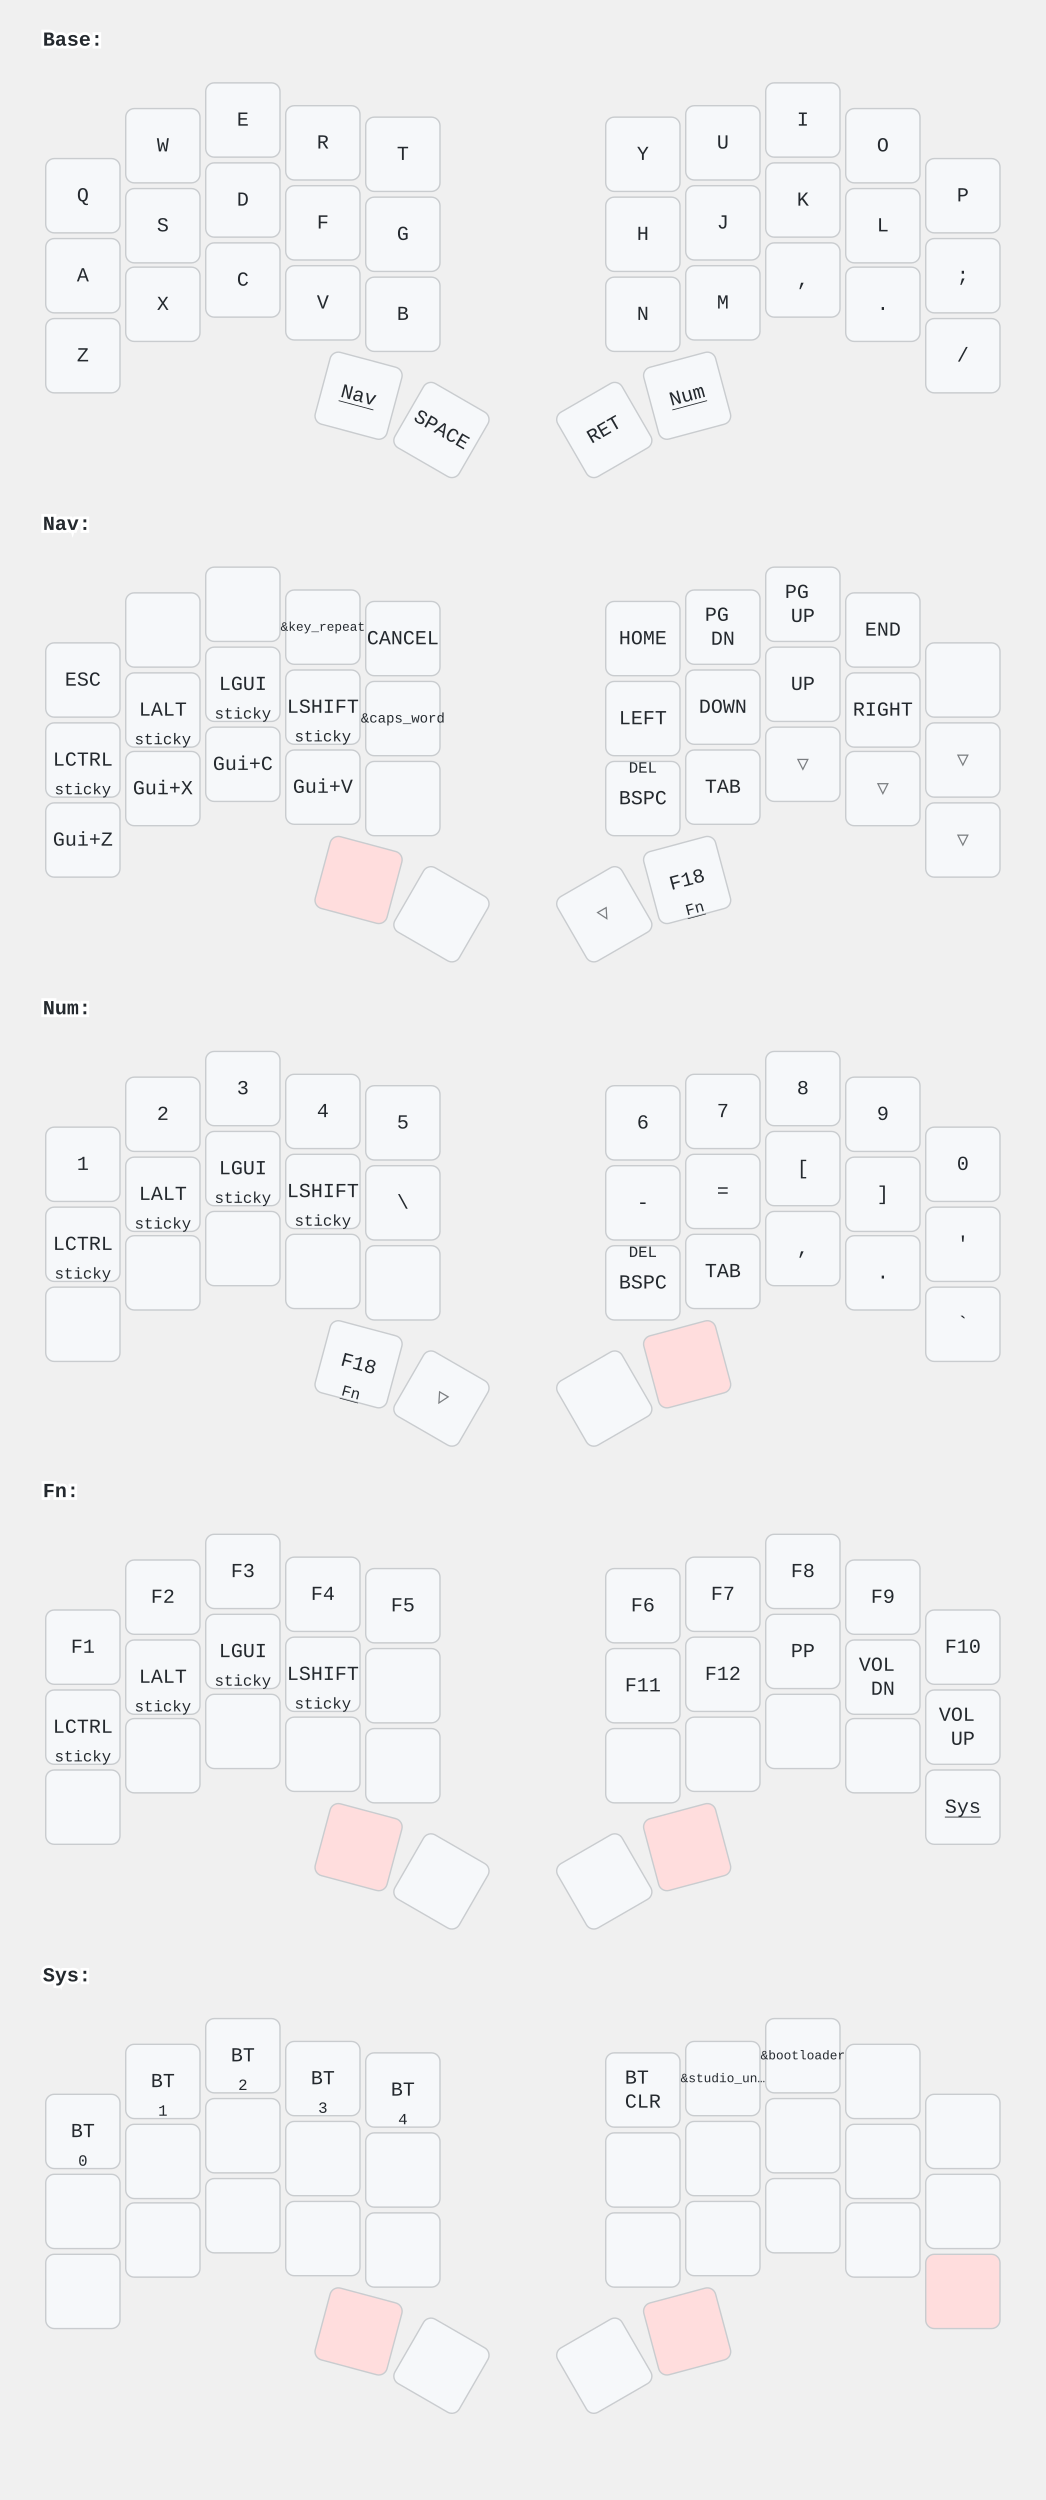
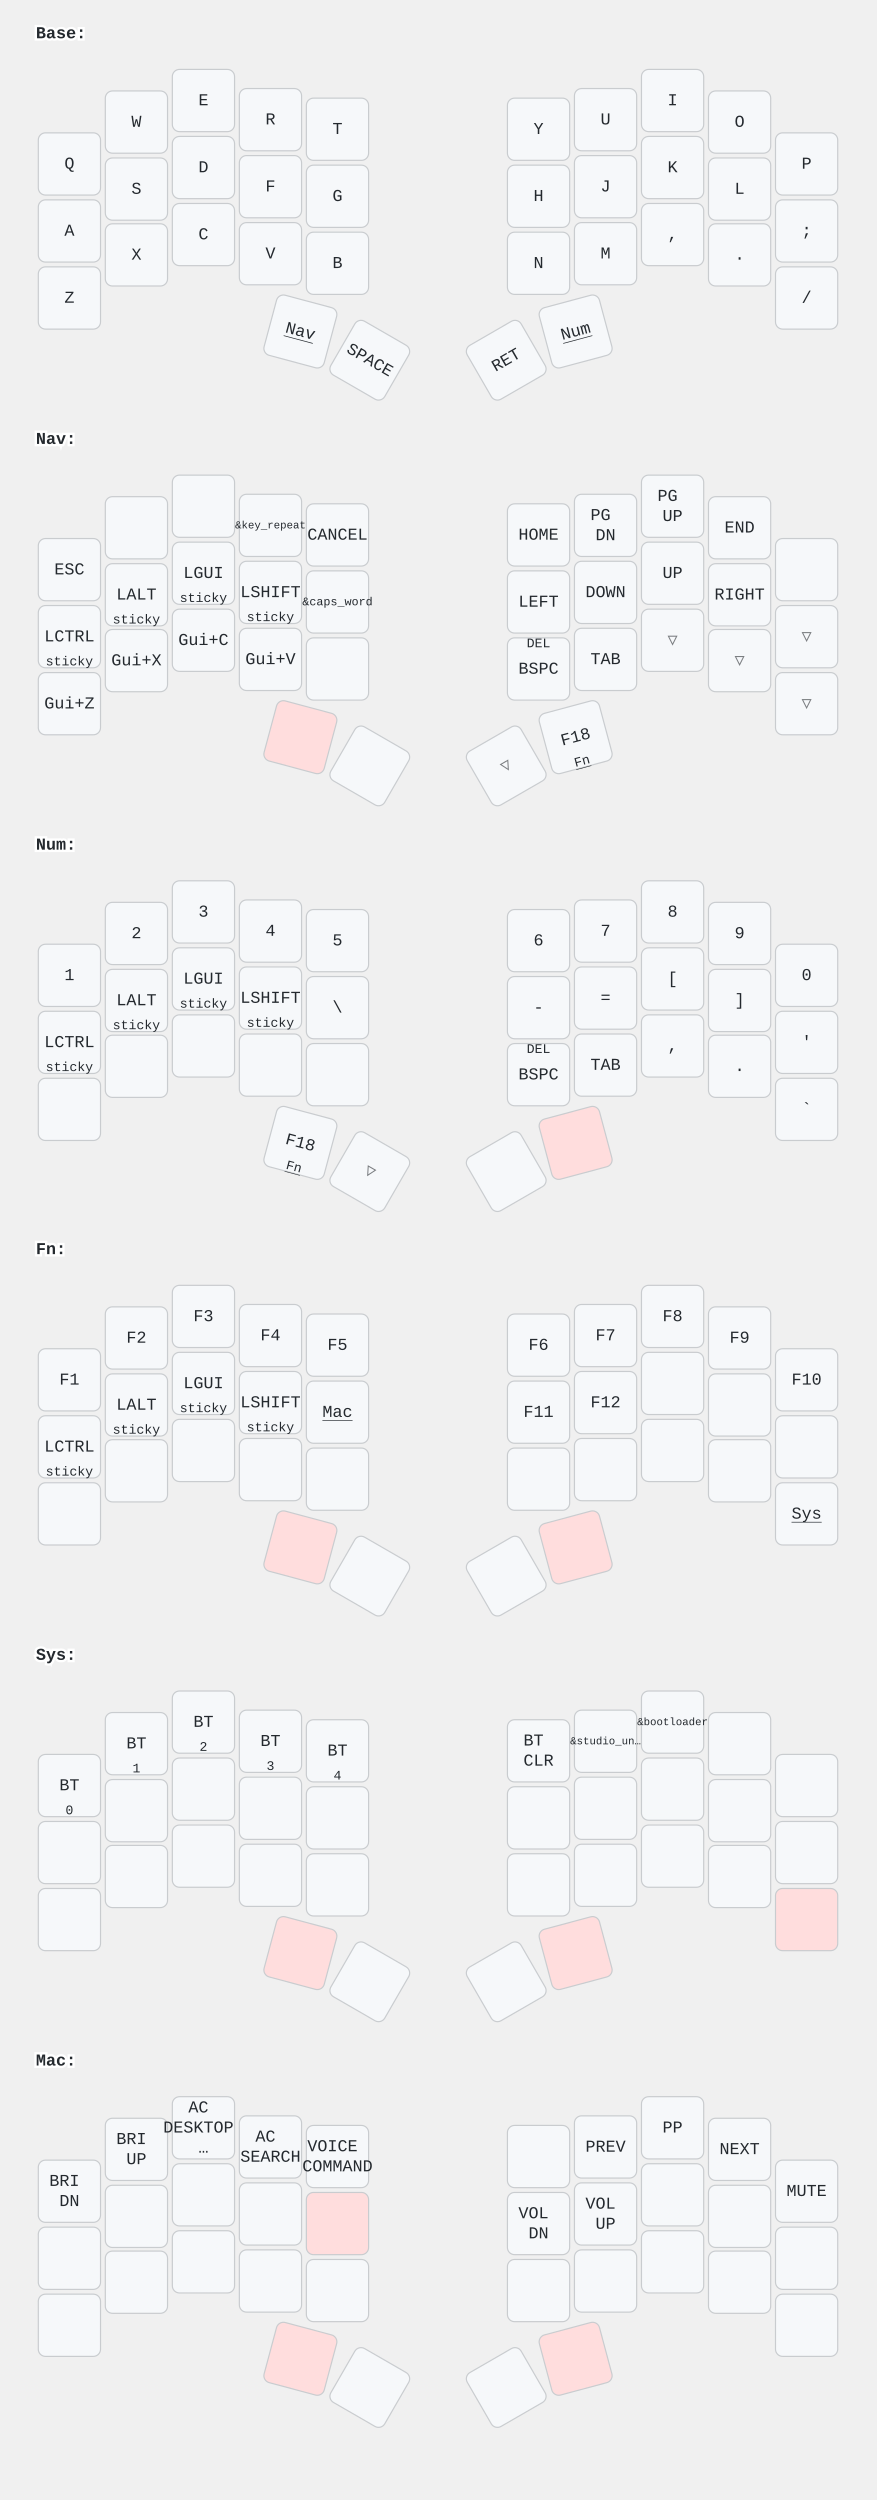
- <svg xmlns="http://www.w3.org/2000/svg" width="732" height="1750" viewBox="0 0 732 1750" class="keymap">
+ <svg xmlns="http://www.w3.org/2000/svg" width="732" height="2089" viewBox="0 0 732 2089" class="keymap">
  <style>/* inherit to force styles through use tags */
svg path {
    fill: inherit;
}

/* font and background color specifications */
svg.keymap {
    font-family: SFMono-Regular,Consolas,Liberation Mono,Menlo,monospace;
    font-size: 14px;
    font-kerning: normal;
    text-rendering: optimizeLegibility;
    fill: #24292e;
}

/* default key styling */
rect.key {
    fill: #f6f8fa;
}

rect.key, rect.combo {
    stroke: #c9cccf;
    stroke-width: 1;
}

/* default key side styling, only used is draw_key_sides is set */
rect.side {
    filter: brightness(90%);
}

/* color accent for combo boxes */
rect.combo, rect.combo-separate {
    fill: #cdf;
}

/* color accent for held keys */
rect.held, rect.combo.held {
    fill: #fdd;
}

/* color accent for ghost (optional) keys */
rect.ghost, rect.combo.ghost {
    stroke-dasharray: 4, 4;
    stroke-width: 2;
}

text {
    text-anchor: middle;
    dominant-baseline: middle;
}

/* styling for layer labels */
text.label {
    font-weight: bold;
    text-anchor: start;
    stroke: white;
    stroke-width: 4;
    paint-order: stroke;
}

/* styling for optional footer */
text.footer {
    text-anchor: end;
    dominant-baseline: auto;
    stroke: white;
    stroke-width: 4;
    paint-order: stroke;
}

/* styling for combo tap, and key non-tap label text */
text.combo, text.hold, text.shifted, text.left, text.right, text.tl, text.tr, text.bl, text.br {
    font-size: 11px;
}

text.hold, text.bl, text.br {
    text-anchor: middle;
    dominant-baseline: auto;
}

text.shifted, text.tl, text.tr {
    text-anchor: middle;
    dominant-baseline: hanging;
}

text.left, text.tl, text.bl {
    text-anchor: start;
}

text.right, text.tr, text.br {
    text-anchor: end;
}

text.layer-activator {
    text-decoration: underline;
}

/* styling for hold/shifted label text in combo box */
text.combo.hold, text.combo.shifted, text.combo.left, text.combo.right {
    font-size: 8px;
}

/* lighter symbol for transparent keys */
text.trans {
    fill: #7b7e81;
}

/* styling for combo dendrons */
path.combo {
    stroke-width: 1;
    stroke: gray;
    fill: none;
}

/* Start Tabler Icons Cleanup */
/* cannot use height/width with glyphs */
.icon-tabler &gt; path {
    fill: inherit;
    stroke: inherit;
    stroke-width: 2;
}
/* hide tabler's default box */
.icon-tabler &gt; path[stroke="none"][fill="none"] {
    visibility: hidden;
}
/* End Tabler Icons Cleanup */
</style>
  <g transform="translate(30, 0)" class="layer-Base">
    <text x="0" y="28" class="label" id="Base">Base:</text>
    <g transform="translate(0, 56)">
      <g transform="translate(28, 81)" class="key keypos-0">
        <rect rx="6" ry="6" x="-26" y="-26" width="52" height="52" class="key" />
        <text x="0" y="0" class="key tap">Q</text>
      </g>
      <g transform="translate(84, 46)" class="key keypos-1">
        <rect rx="6" ry="6" x="-26" y="-26" width="52" height="52" class="key" />
        <text x="0" y="0" class="key tap">W</text>
      </g>
      <g transform="translate(140, 28)" class="key keypos-2">
        <rect rx="6" ry="6" x="-26" y="-26" width="52" height="52" class="key" />
        <text x="0" y="0" class="key tap">E</text>
      </g>
      <g transform="translate(196, 44)" class="key keypos-3">
        <rect rx="6" ry="6" x="-26" y="-26" width="52" height="52" class="key" />
        <text x="0" y="0" class="key tap">R</text>
      </g>
      <g transform="translate(252, 52)" class="key keypos-4">
        <rect rx="6" ry="6" x="-26" y="-26" width="52" height="52" class="key" />
        <text x="0" y="0" class="key tap">T</text>
      </g>
      <g transform="translate(420, 52)" class="key keypos-5">
        <rect rx="6" ry="6" x="-26" y="-26" width="52" height="52" class="key" />
        <text x="0" y="0" class="key tap">Y</text>
      </g>
      <g transform="translate(476, 44)" class="key keypos-6">
        <rect rx="6" ry="6" x="-26" y="-26" width="52" height="52" class="key" />
        <text x="0" y="0" class="key tap">U</text>
      </g>
      <g transform="translate(532, 28)" class="key keypos-7">
        <rect rx="6" ry="6" x="-26" y="-26" width="52" height="52" class="key" />
        <text x="0" y="0" class="key tap">I</text>
      </g>
      <g transform="translate(588, 46)" class="key keypos-8">
        <rect rx="6" ry="6" x="-26" y="-26" width="52" height="52" class="key" />
        <text x="0" y="0" class="key tap">O</text>
      </g>
      <g transform="translate(644, 81)" class="key keypos-9">
        <rect rx="6" ry="6" x="-26" y="-26" width="52" height="52" class="key" />
        <text x="0" y="0" class="key tap">P</text>
      </g>
      <g transform="translate(28, 137)" class="key keypos-10">
        <rect rx="6" ry="6" x="-26" y="-26" width="52" height="52" class="key" />
        <text x="0" y="0" class="key tap">A</text>
      </g>
      <g transform="translate(84, 102)" class="key keypos-11">
        <rect rx="6" ry="6" x="-26" y="-26" width="52" height="52" class="key" />
        <text x="0" y="0" class="key tap">S</text>
      </g>
      <g transform="translate(140, 84)" class="key keypos-12">
        <rect rx="6" ry="6" x="-26" y="-26" width="52" height="52" class="key" />
        <text x="0" y="0" class="key tap">D</text>
      </g>
      <g transform="translate(196, 100)" class="key keypos-13">
        <rect rx="6" ry="6" x="-26" y="-26" width="52" height="52" class="key" />
        <text x="0" y="0" class="key tap">F</text>
      </g>
      <g transform="translate(252, 108)" class="key keypos-14">
        <rect rx="6" ry="6" x="-26" y="-26" width="52" height="52" class="key" />
        <text x="0" y="0" class="key tap">G</text>
      </g>
      <g transform="translate(420, 108)" class="key keypos-15">
        <rect rx="6" ry="6" x="-26" y="-26" width="52" height="52" class="key" />
        <text x="0" y="0" class="key tap">H</text>
      </g>
      <g transform="translate(476, 100)" class="key keypos-16">
        <rect rx="6" ry="6" x="-26" y="-26" width="52" height="52" class="key" />
        <text x="0" y="0" class="key tap">J</text>
      </g>
      <g transform="translate(532, 84)" class="key keypos-17">
        <rect rx="6" ry="6" x="-26" y="-26" width="52" height="52" class="key" />
        <text x="0" y="0" class="key tap">K</text>
      </g>
      <g transform="translate(588, 102)" class="key keypos-18">
        <rect rx="6" ry="6" x="-26" y="-26" width="52" height="52" class="key" />
        <text x="0" y="0" class="key tap">L</text>
      </g>
      <g transform="translate(644, 137)" class="key keypos-19">
        <rect rx="6" ry="6" x="-26" y="-26" width="52" height="52" class="key" />
        <text x="0" y="0" class="key tap">;</text>
      </g>
      <g transform="translate(28, 193)" class="key keypos-20">
        <rect rx="6" ry="6" x="-26" y="-26" width="52" height="52" class="key" />
        <text x="0" y="0" class="key tap">Z</text>
      </g>
      <g transform="translate(84, 157)" class="key keypos-21">
        <rect rx="6" ry="6" x="-26" y="-26" width="52" height="52" class="key" />
        <text x="0" y="0" class="key tap">X</text>
      </g>
      <g transform="translate(140, 140)" class="key keypos-22">
        <rect rx="6" ry="6" x="-26" y="-26" width="52" height="52" class="key" />
        <text x="0" y="0" class="key tap">C</text>
      </g>
      <g transform="translate(196, 156)" class="key keypos-23">
        <rect rx="6" ry="6" x="-26" y="-26" width="52" height="52" class="key" />
        <text x="0" y="0" class="key tap">V</text>
      </g>
      <g transform="translate(252, 164)" class="key keypos-24">
        <rect rx="6" ry="6" x="-26" y="-26" width="52" height="52" class="key" />
        <text x="0" y="0" class="key tap">B</text>
      </g>
      <g transform="translate(420, 164)" class="key keypos-25">
        <rect rx="6" ry="6" x="-26" y="-26" width="52" height="52" class="key" />
        <text x="0" y="0" class="key tap">N</text>
      </g>
      <g transform="translate(476, 156)" class="key keypos-26">
        <rect rx="6" ry="6" x="-26" y="-26" width="52" height="52" class="key" />
        <text x="0" y="0" class="key tap">M</text>
      </g>
      <g transform="translate(532, 140)" class="key keypos-27">
        <rect rx="6" ry="6" x="-26" y="-26" width="52" height="52" class="key" />
        <text x="0" y="0" class="key tap">,</text>
      </g>
      <g transform="translate(588, 157)" class="key keypos-28">
        <rect rx="6" ry="6" x="-26" y="-26" width="52" height="52" class="key" />
        <text x="0" y="0" class="key tap">.</text>
      </g>
      <g transform="translate(644, 193)" class="key keypos-29">
        <rect rx="6" ry="6" x="-26" y="-26" width="52" height="52" class="key" />
        <text x="0" y="0" class="key tap">/</text>
      </g>
      <g transform="translate(221, 221) rotate(15.0)" class="key keypos-30">
        <rect rx="6" ry="6" x="-26" y="-26" width="52" height="52" class="key" />
        <a href="#Nav">
          <text x="0" y="0" class="key tap layer-activator">Nav</text>
        </a>
      </g>
      <g transform="translate(279, 245) rotate(30.0)" class="key keypos-31">
        <rect rx="6" ry="6" x="-26" y="-26" width="52" height="52" class="key" />
        <text x="0" y="0" class="key tap">SPACE</text>
      </g>
      <g transform="translate(393, 245) rotate(-30.0)" class="key keypos-32">
        <rect rx="6" ry="6" x="-26" y="-26" width="52" height="52" class="key" />
        <text x="0" y="0" class="key tap">RET</text>
      </g>
      <g transform="translate(451, 221) rotate(-15.0)" class="key keypos-33">
        <rect rx="6" ry="6" x="-26" y="-26" width="52" height="52" class="key" />
        <a href="#Num">
          <text x="0" y="0" class="key tap layer-activator">Num</text>
        </a>
      </g>
    </g>
  </g>
  <g transform="translate(30, 339)" class="layer-Nav">
    <text x="0" y="28" class="label" id="Nav">Nav:</text>
    <g transform="translate(0, 56)">
      <g transform="translate(28, 81)" class="key keypos-0">
        <rect rx="6" ry="6" x="-26" y="-26" width="52" height="52" class="key" />
        <text x="0" y="0" class="key tap">ESC</text>
      </g>
      <g transform="translate(84, 46)" class="key keypos-1">
        <rect rx="6" ry="6" x="-26" y="-26" width="52" height="52" class="key" />
      </g>
      <g transform="translate(140, 28)" class="key keypos-2">
        <rect rx="6" ry="6" x="-26" y="-26" width="52" height="52" class="key" />
      </g>
      <g transform="translate(196, 44)" class="key keypos-3">
        <rect rx="6" ry="6" x="-26" y="-26" width="52" height="52" class="key" />
        <text x="0" y="0" class="key tap">
          <tspan style="font-size: 64%">&amp;key_repeat</tspan>
        </text>
      </g>
      <g transform="translate(252, 52)" class="key keypos-4">
        <rect rx="6" ry="6" x="-26" y="-26" width="52" height="52" class="key" />
        <text x="0" y="0" class="key tap">CANCEL</text>
      </g>
      <g transform="translate(420, 52)" class="key keypos-5">
        <rect rx="6" ry="6" x="-26" y="-26" width="52" height="52" class="key" />
        <text x="0" y="0" class="key tap">HOME</text>
      </g>
      <g transform="translate(476, 44)" class="key keypos-6">
        <rect rx="6" ry="6" x="-26" y="-26" width="52" height="52" class="key" />
        <text x="0" y="0" class="key tap">
          <tspan x="0" dy="-0.6em">PG</tspan>
          <tspan x="0" dy="1.2em">DN</tspan>
        </text>
      </g>
      <g transform="translate(532, 28)" class="key keypos-7">
        <rect rx="6" ry="6" x="-26" y="-26" width="52" height="52" class="key" />
        <text x="0" y="0" class="key tap">
          <tspan x="0" dy="-0.6em">PG</tspan>
          <tspan x="0" dy="1.2em">UP</tspan>
        </text>
      </g>
      <g transform="translate(588, 46)" class="key keypos-8">
        <rect rx="6" ry="6" x="-26" y="-26" width="52" height="52" class="key" />
        <text x="0" y="0" class="key tap">END</text>
      </g>
      <g transform="translate(644, 81)" class="key keypos-9">
        <rect rx="6" ry="6" x="-26" y="-26" width="52" height="52" class="key" />
      </g>
      <g transform="translate(28, 137)" class="key keypos-10">
        <rect rx="6" ry="6" x="-26" y="-26" width="52" height="52" class="key" />
        <text x="0" y="0" class="key tap">LCTRL</text>
        <text x="0" y="24" class="key hold">sticky</text>
      </g>
      <g transform="translate(84, 102)" class="key keypos-11">
        <rect rx="6" ry="6" x="-26" y="-26" width="52" height="52" class="key" />
        <text x="0" y="0" class="key tap">LALT</text>
        <text x="0" y="24" class="key hold">sticky</text>
      </g>
      <g transform="translate(140, 84)" class="key keypos-12">
        <rect rx="6" ry="6" x="-26" y="-26" width="52" height="52" class="key" />
        <text x="0" y="0" class="key tap">LGUI</text>
        <text x="0" y="24" class="key hold">sticky</text>
      </g>
      <g transform="translate(196, 100)" class="key keypos-13">
        <rect rx="6" ry="6" x="-26" y="-26" width="52" height="52" class="key" />
        <text x="0" y="0" class="key tap">LSHIFT</text>
        <text x="0" y="24" class="key hold">sticky</text>
      </g>
      <g transform="translate(252, 108)" class="key keypos-14">
        <rect rx="6" ry="6" x="-26" y="-26" width="52" height="52" class="key" />
        <text x="0" y="0" class="key tap">
          <tspan style="font-size: 70%">&amp;caps_word</tspan>
        </text>
      </g>
      <g transform="translate(420, 108)" class="key keypos-15">
        <rect rx="6" ry="6" x="-26" y="-26" width="52" height="52" class="key" />
        <text x="0" y="0" class="key tap">LEFT</text>
      </g>
      <g transform="translate(476, 100)" class="key keypos-16">
        <rect rx="6" ry="6" x="-26" y="-26" width="52" height="52" class="key" />
        <text x="0" y="0" class="key tap">DOWN</text>
      </g>
      <g transform="translate(532, 84)" class="key keypos-17">
        <rect rx="6" ry="6" x="-26" y="-26" width="52" height="52" class="key" />
        <text x="0" y="0" class="key tap">UP</text>
      </g>
      <g transform="translate(588, 102)" class="key keypos-18">
        <rect rx="6" ry="6" x="-26" y="-26" width="52" height="52" class="key" />
        <text x="0" y="0" class="key tap">RIGHT</text>
      </g>
      <g transform="translate(644, 137)" class="key trans keypos-19">
        <rect rx="6" ry="6" x="-26" y="-26" width="52" height="52" class="key trans" />
        <text x="0" y="0" class="key trans tap">▽</text>
      </g>
      <g transform="translate(28, 193)" class="key keypos-20">
        <rect rx="6" ry="6" x="-26" y="-26" width="52" height="52" class="key" />
        <text x="0" y="0" class="key tap">Gui+Z</text>
      </g>
      <g transform="translate(84, 157)" class="key keypos-21">
        <rect rx="6" ry="6" x="-26" y="-26" width="52" height="52" class="key" />
        <text x="0" y="0" class="key tap">Gui+X</text>
      </g>
      <g transform="translate(140, 140)" class="key keypos-22">
        <rect rx="6" ry="6" x="-26" y="-26" width="52" height="52" class="key" />
        <text x="0" y="0" class="key tap">Gui+C</text>
      </g>
      <g transform="translate(196, 156)" class="key keypos-23">
        <rect rx="6" ry="6" x="-26" y="-26" width="52" height="52" class="key" />
        <text x="0" y="0" class="key tap">Gui+V</text>
      </g>
      <g transform="translate(252, 164)" class="key keypos-24">
        <rect rx="6" ry="6" x="-26" y="-26" width="52" height="52" class="key" />
      </g>
      <g transform="translate(420, 164)" class="key keypos-25">
        <rect rx="6" ry="6" x="-26" y="-26" width="52" height="52" class="key" />
        <text x="0" y="0" class="key tap">BSPC</text>
        <text x="0" y="-24" class="key shifted">DEL</text>
      </g>
      <g transform="translate(476, 156)" class="key keypos-26">
        <rect rx="6" ry="6" x="-26" y="-26" width="52" height="52" class="key" />
        <text x="0" y="0" class="key tap">TAB</text>
      </g>
      <g transform="translate(532, 140)" class="key trans keypos-27">
        <rect rx="6" ry="6" x="-26" y="-26" width="52" height="52" class="key trans" />
        <text x="0" y="0" class="key trans tap">▽</text>
      </g>
      <g transform="translate(588, 157)" class="key trans keypos-28">
        <rect rx="6" ry="6" x="-26" y="-26" width="52" height="52" class="key trans" />
        <text x="0" y="0" class="key trans tap">▽</text>
      </g>
      <g transform="translate(644, 193)" class="key trans keypos-29">
        <rect rx="6" ry="6" x="-26" y="-26" width="52" height="52" class="key trans" />
        <text x="0" y="0" class="key trans tap">▽</text>
      </g>
      <g transform="translate(221, 221) rotate(15.0)" class="key held keypos-30">
        <rect rx="6" ry="6" x="-26" y="-26" width="52" height="52" class="key held" />
      </g>
      <g transform="translate(279, 245) rotate(30.0)" class="key keypos-31">
        <rect rx="6" ry="6" x="-26" y="-26" width="52" height="52" class="key" />
      </g>
      <g transform="translate(393, 245) rotate(-30.0)" class="key trans keypos-32">
        <rect rx="6" ry="6" x="-26" y="-26" width="52" height="52" class="key trans" />
        <text x="0" y="0" class="key trans tap">▽</text>
      </g>
      <g transform="translate(451, 221) rotate(-15.0)" class="key keypos-33">
        <rect rx="6" ry="6" x="-26" y="-26" width="52" height="52" class="key" />
        <text x="0" y="0" class="key tap">F18</text>
        <a href="#Fn">
          <text x="0" y="24" class="key hold layer-activator">Fn</text>
        </a>
      </g>
    </g>
  </g>
  <g transform="translate(30, 678)" class="layer-Num">
    <text x="0" y="28" class="label" id="Num">Num:</text>
    <g transform="translate(0, 56)">
      <g transform="translate(28, 81)" class="key keypos-0">
        <rect rx="6" ry="6" x="-26" y="-26" width="52" height="52" class="key" />
        <text x="0" y="0" class="key tap">1</text>
      </g>
      <g transform="translate(84, 46)" class="key keypos-1">
        <rect rx="6" ry="6" x="-26" y="-26" width="52" height="52" class="key" />
        <text x="0" y="0" class="key tap">2</text>
      </g>
      <g transform="translate(140, 28)" class="key keypos-2">
        <rect rx="6" ry="6" x="-26" y="-26" width="52" height="52" class="key" />
        <text x="0" y="0" class="key tap">3</text>
      </g>
      <g transform="translate(196, 44)" class="key keypos-3">
        <rect rx="6" ry="6" x="-26" y="-26" width="52" height="52" class="key" />
        <text x="0" y="0" class="key tap">4</text>
      </g>
      <g transform="translate(252, 52)" class="key keypos-4">
        <rect rx="6" ry="6" x="-26" y="-26" width="52" height="52" class="key" />
        <text x="0" y="0" class="key tap">5</text>
      </g>
      <g transform="translate(420, 52)" class="key keypos-5">
        <rect rx="6" ry="6" x="-26" y="-26" width="52" height="52" class="key" />
        <text x="0" y="0" class="key tap">6</text>
      </g>
      <g transform="translate(476, 44)" class="key keypos-6">
        <rect rx="6" ry="6" x="-26" y="-26" width="52" height="52" class="key" />
        <text x="0" y="0" class="key tap">7</text>
      </g>
      <g transform="translate(532, 28)" class="key keypos-7">
        <rect rx="6" ry="6" x="-26" y="-26" width="52" height="52" class="key" />
        <text x="0" y="0" class="key tap">8</text>
      </g>
      <g transform="translate(588, 46)" class="key keypos-8">
        <rect rx="6" ry="6" x="-26" y="-26" width="52" height="52" class="key" />
        <text x="0" y="0" class="key tap">9</text>
      </g>
      <g transform="translate(644, 81)" class="key keypos-9">
        <rect rx="6" ry="6" x="-26" y="-26" width="52" height="52" class="key" />
        <text x="0" y="0" class="key tap">0</text>
      </g>
      <g transform="translate(28, 137)" class="key keypos-10">
        <rect rx="6" ry="6" x="-26" y="-26" width="52" height="52" class="key" />
        <text x="0" y="0" class="key tap">LCTRL</text>
        <text x="0" y="24" class="key hold">sticky</text>
      </g>
      <g transform="translate(84, 102)" class="key keypos-11">
        <rect rx="6" ry="6" x="-26" y="-26" width="52" height="52" class="key" />
        <text x="0" y="0" class="key tap">LALT</text>
        <text x="0" y="24" class="key hold">sticky</text>
      </g>
      <g transform="translate(140, 84)" class="key keypos-12">
        <rect rx="6" ry="6" x="-26" y="-26" width="52" height="52" class="key" />
        <text x="0" y="0" class="key tap">LGUI</text>
        <text x="0" y="24" class="key hold">sticky</text>
      </g>
      <g transform="translate(196, 100)" class="key keypos-13">
        <rect rx="6" ry="6" x="-26" y="-26" width="52" height="52" class="key" />
        <text x="0" y="0" class="key tap">LSHIFT</text>
        <text x="0" y="24" class="key hold">sticky</text>
      </g>
      <g transform="translate(252, 108)" class="key keypos-14">
        <rect rx="6" ry="6" x="-26" y="-26" width="52" height="52" class="key" />
        <text x="0" y="0" class="key tap">\</text>
      </g>
      <g transform="translate(420, 108)" class="key keypos-15">
        <rect rx="6" ry="6" x="-26" y="-26" width="52" height="52" class="key" />
        <text x="0" y="0" class="key tap">-</text>
      </g>
      <g transform="translate(476, 100)" class="key keypos-16">
        <rect rx="6" ry="6" x="-26" y="-26" width="52" height="52" class="key" />
        <text x="0" y="0" class="key tap">=</text>
      </g>
      <g transform="translate(532, 84)" class="key keypos-17">
        <rect rx="6" ry="6" x="-26" y="-26" width="52" height="52" class="key" />
        <text x="0" y="0" class="key tap">[</text>
      </g>
      <g transform="translate(588, 102)" class="key keypos-18">
        <rect rx="6" ry="6" x="-26" y="-26" width="52" height="52" class="key" />
        <text x="0" y="0" class="key tap">]</text>
      </g>
      <g transform="translate(644, 137)" class="key keypos-19">
        <rect rx="6" ry="6" x="-26" y="-26" width="52" height="52" class="key" />
        <text x="0" y="0" class="key tap">'</text>
      </g>
      <g transform="translate(28, 193)" class="key keypos-20">
        <rect rx="6" ry="6" x="-26" y="-26" width="52" height="52" class="key" />
      </g>
      <g transform="translate(84, 157)" class="key keypos-21">
        <rect rx="6" ry="6" x="-26" y="-26" width="52" height="52" class="key" />
      </g>
      <g transform="translate(140, 140)" class="key keypos-22">
        <rect rx="6" ry="6" x="-26" y="-26" width="52" height="52" class="key" />
      </g>
      <g transform="translate(196, 156)" class="key keypos-23">
        <rect rx="6" ry="6" x="-26" y="-26" width="52" height="52" class="key" />
      </g>
      <g transform="translate(252, 164)" class="key keypos-24">
        <rect rx="6" ry="6" x="-26" y="-26" width="52" height="52" class="key" />
      </g>
      <g transform="translate(420, 164)" class="key keypos-25">
        <rect rx="6" ry="6" x="-26" y="-26" width="52" height="52" class="key" />
        <text x="0" y="0" class="key tap">BSPC</text>
        <text x="0" y="-24" class="key shifted">DEL</text>
      </g>
      <g transform="translate(476, 156)" class="key keypos-26">
        <rect rx="6" ry="6" x="-26" y="-26" width="52" height="52" class="key" />
        <text x="0" y="0" class="key tap">TAB</text>
      </g>
      <g transform="translate(532, 140)" class="key keypos-27">
        <rect rx="6" ry="6" x="-26" y="-26" width="52" height="52" class="key" />
        <text x="0" y="0" class="key tap">,</text>
      </g>
      <g transform="translate(588, 157)" class="key keypos-28">
        <rect rx="6" ry="6" x="-26" y="-26" width="52" height="52" class="key" />
        <text x="0" y="0" class="key tap">.</text>
      </g>
      <g transform="translate(644, 193)" class="key keypos-29">
        <rect rx="6" ry="6" x="-26" y="-26" width="52" height="52" class="key" />
        <text x="0" y="0" class="key tap">`</text>
      </g>
      <g transform="translate(221, 221) rotate(15.0)" class="key keypos-30">
        <rect rx="6" ry="6" x="-26" y="-26" width="52" height="52" class="key" />
        <text x="0" y="0" class="key tap">F18</text>
        <a href="#Fn">
          <text x="0" y="24" class="key hold layer-activator">Fn</text>
        </a>
      </g>
      <g transform="translate(279, 245) rotate(30.0)" class="key trans keypos-31">
        <rect rx="6" ry="6" x="-26" y="-26" width="52" height="52" class="key trans" />
        <text x="0" y="0" class="key trans tap">▽</text>
      </g>
      <g transform="translate(393, 245) rotate(-30.0)" class="key keypos-32">
        <rect rx="6" ry="6" x="-26" y="-26" width="52" height="52" class="key" />
      </g>
      <g transform="translate(451, 221) rotate(-15.0)" class="key held keypos-33">
        <rect rx="6" ry="6" x="-26" y="-26" width="52" height="52" class="key held" />
      </g>
    </g>
  </g>
  <g transform="translate(30, 1016)" class="layer-Fn">
    <text x="0" y="28" class="label" id="Fn">Fn:</text>
    <g transform="translate(0, 56)">
      <g transform="translate(28, 81)" class="key keypos-0">
        <rect rx="6" ry="6" x="-26" y="-26" width="52" height="52" class="key" />
        <text x="0" y="0" class="key tap">F1</text>
      </g>
      <g transform="translate(84, 46)" class="key keypos-1">
        <rect rx="6" ry="6" x="-26" y="-26" width="52" height="52" class="key" />
        <text x="0" y="0" class="key tap">F2</text>
      </g>
      <g transform="translate(140, 28)" class="key keypos-2">
        <rect rx="6" ry="6" x="-26" y="-26" width="52" height="52" class="key" />
        <text x="0" y="0" class="key tap">F3</text>
      </g>
      <g transform="translate(196, 44)" class="key keypos-3">
        <rect rx="6" ry="6" x="-26" y="-26" width="52" height="52" class="key" />
        <text x="0" y="0" class="key tap">F4</text>
      </g>
      <g transform="translate(252, 52)" class="key keypos-4">
        <rect rx="6" ry="6" x="-26" y="-26" width="52" height="52" class="key" />
        <text x="0" y="0" class="key tap">F5</text>
      </g>
      <g transform="translate(420, 52)" class="key keypos-5">
        <rect rx="6" ry="6" x="-26" y="-26" width="52" height="52" class="key" />
        <text x="0" y="0" class="key tap">F6</text>
      </g>
      <g transform="translate(476, 44)" class="key keypos-6">
        <rect rx="6" ry="6" x="-26" y="-26" width="52" height="52" class="key" />
        <text x="0" y="0" class="key tap">F7</text>
      </g>
      <g transform="translate(532, 28)" class="key keypos-7">
        <rect rx="6" ry="6" x="-26" y="-26" width="52" height="52" class="key" />
        <text x="0" y="0" class="key tap">F8</text>
      </g>
      <g transform="translate(588, 46)" class="key keypos-8">
        <rect rx="6" ry="6" x="-26" y="-26" width="52" height="52" class="key" />
        <text x="0" y="0" class="key tap">F9</text>
      </g>
      <g transform="translate(644, 81)" class="key keypos-9">
        <rect rx="6" ry="6" x="-26" y="-26" width="52" height="52" class="key" />
        <text x="0" y="0" class="key tap">F10</text>
      </g>
      <g transform="translate(28, 137)" class="key keypos-10">
        <rect rx="6" ry="6" x="-26" y="-26" width="52" height="52" class="key" />
        <text x="0" y="0" class="key tap">LCTRL</text>
        <text x="0" y="24" class="key hold">sticky</text>
      </g>
      <g transform="translate(84, 102)" class="key keypos-11">
        <rect rx="6" ry="6" x="-26" y="-26" width="52" height="52" class="key" />
        <text x="0" y="0" class="key tap">LALT</text>
        <text x="0" y="24" class="key hold">sticky</text>
      </g>
      <g transform="translate(140, 84)" class="key keypos-12">
        <rect rx="6" ry="6" x="-26" y="-26" width="52" height="52" class="key" />
        <text x="0" y="0" class="key tap">LGUI</text>
        <text x="0" y="24" class="key hold">sticky</text>
      </g>
      <g transform="translate(196, 100)" class="key keypos-13">
        <rect rx="6" ry="6" x="-26" y="-26" width="52" height="52" class="key" />
        <text x="0" y="0" class="key tap">LSHIFT</text>
        <text x="0" y="24" class="key hold">sticky</text>
      </g>
      <g transform="translate(252, 108)" class="key keypos-14">
        <rect rx="6" ry="6" x="-26" y="-26" width="52" height="52" class="key" />
+         <a href="#Mac">
+           <text x="0" y="0" class="key tap layer-activator">Mac</text>
+         </a>
      </g>
      <g transform="translate(420, 108)" class="key keypos-15">
        <rect rx="6" ry="6" x="-26" y="-26" width="52" height="52" class="key" />
        <text x="0" y="0" class="key tap">F11</text>
      </g>
      <g transform="translate(476, 100)" class="key keypos-16">
        <rect rx="6" ry="6" x="-26" y="-26" width="52" height="52" class="key" />
        <text x="0" y="0" class="key tap">F12</text>
      </g>
      <g transform="translate(532, 84)" class="key keypos-17">
        <rect rx="6" ry="6" x="-26" y="-26" width="52" height="52" class="key" />
-         <text x="0" y="0" class="key tap">PP</text>
      </g>
      <g transform="translate(588, 102)" class="key keypos-18">
        <rect rx="6" ry="6" x="-26" y="-26" width="52" height="52" class="key" />
-         <text x="0" y="0" class="key tap">
-           <tspan x="0" dy="-0.6em">VOL</tspan>
-           <tspan x="0" dy="1.2em">DN</tspan>
-         </text>
      </g>
      <g transform="translate(644, 137)" class="key keypos-19">
        <rect rx="6" ry="6" x="-26" y="-26" width="52" height="52" class="key" />
-         <text x="0" y="0" class="key tap">
-           <tspan x="0" dy="-0.6em">VOL</tspan>
-           <tspan x="0" dy="1.2em">UP</tspan>
-         </text>
      </g>
      <g transform="translate(28, 193)" class="key keypos-20">
        <rect rx="6" ry="6" x="-26" y="-26" width="52" height="52" class="key" />
      </g>
      <g transform="translate(84, 157)" class="key keypos-21">
        <rect rx="6" ry="6" x="-26" y="-26" width="52" height="52" class="key" />
      </g>
      <g transform="translate(140, 140)" class="key keypos-22">
        <rect rx="6" ry="6" x="-26" y="-26" width="52" height="52" class="key" />
      </g>
      <g transform="translate(196, 156)" class="key keypos-23">
        <rect rx="6" ry="6" x="-26" y="-26" width="52" height="52" class="key" />
      </g>
      <g transform="translate(252, 164)" class="key keypos-24">
        <rect rx="6" ry="6" x="-26" y="-26" width="52" height="52" class="key" />
      </g>
      <g transform="translate(420, 164)" class="key keypos-25">
        <rect rx="6" ry="6" x="-26" y="-26" width="52" height="52" class="key" />
      </g>
      <g transform="translate(476, 156)" class="key keypos-26">
        <rect rx="6" ry="6" x="-26" y="-26" width="52" height="52" class="key" />
      </g>
      <g transform="translate(532, 140)" class="key keypos-27">
        <rect rx="6" ry="6" x="-26" y="-26" width="52" height="52" class="key" />
      </g>
      <g transform="translate(588, 157)" class="key keypos-28">
        <rect rx="6" ry="6" x="-26" y="-26" width="52" height="52" class="key" />
      </g>
      <g transform="translate(644, 193)" class="key keypos-29">
        <rect rx="6" ry="6" x="-26" y="-26" width="52" height="52" class="key" />
        <a href="#Sys">
          <text x="0" y="0" class="key tap layer-activator">Sys</text>
        </a>
      </g>
      <g transform="translate(221, 221) rotate(15.0)" class="key held keypos-30">
        <rect rx="6" ry="6" x="-26" y="-26" width="52" height="52" class="key held" />
      </g>
      <g transform="translate(279, 245) rotate(30.0)" class="key keypos-31">
        <rect rx="6" ry="6" x="-26" y="-26" width="52" height="52" class="key" />
      </g>
      <g transform="translate(393, 245) rotate(-30.0)" class="key keypos-32">
        <rect rx="6" ry="6" x="-26" y="-26" width="52" height="52" class="key" />
      </g>
      <g transform="translate(451, 221) rotate(-15.0)" class="key held keypos-33">
        <rect rx="6" ry="6" x="-26" y="-26" width="52" height="52" class="key held" />
      </g>
    </g>
  </g>
  <g transform="translate(30, 1355)" class="layer-Sys">
    <text x="0" y="28" class="label" id="Sys">Sys:</text>
    <g transform="translate(0, 56)">
      <g transform="translate(28, 81)" class="key keypos-0">
        <rect rx="6" ry="6" x="-26" y="-26" width="52" height="52" class="key" />
        <text x="0" y="0" class="key tap">BT</text>
        <text x="0" y="24" class="key hold">0</text>
      </g>
      <g transform="translate(84, 46)" class="key keypos-1">
        <rect rx="6" ry="6" x="-26" y="-26" width="52" height="52" class="key" />
        <text x="0" y="0" class="key tap">BT</text>
        <text x="0" y="24" class="key hold">1</text>
      </g>
      <g transform="translate(140, 28)" class="key keypos-2">
        <rect rx="6" ry="6" x="-26" y="-26" width="52" height="52" class="key" />
        <text x="0" y="0" class="key tap">BT</text>
        <text x="0" y="24" class="key hold">2</text>
      </g>
      <g transform="translate(196, 44)" class="key keypos-3">
        <rect rx="6" ry="6" x="-26" y="-26" width="52" height="52" class="key" />
        <text x="0" y="0" class="key tap">BT</text>
        <text x="0" y="24" class="key hold">3</text>
      </g>
      <g transform="translate(252, 52)" class="key keypos-4">
        <rect rx="6" ry="6" x="-26" y="-26" width="52" height="52" class="key" />
        <text x="0" y="0" class="key tap">BT</text>
        <text x="0" y="24" class="key hold">4</text>
      </g>
      <g transform="translate(420, 52)" class="key keypos-5">
        <rect rx="6" ry="6" x="-26" y="-26" width="52" height="52" class="key" />
        <text x="0" y="0" class="key tap">
          <tspan x="0" dy="-0.6em">BT</tspan>
          <tspan x="0" dy="1.2em">CLR</tspan>
        </text>
      </g>
      <g transform="translate(476, 44)" class="key keypos-6">
        <rect rx="6" ry="6" x="-26" y="-26" width="52" height="52" class="key" />
        <text x="0" y="0" class="key tap">
          <tspan style="font-size: 64%">&amp;studio_un…</tspan>
        </text>
      </g>
      <g transform="translate(532, 28)" class="key keypos-7">
        <rect rx="6" ry="6" x="-26" y="-26" width="52" height="52" class="key" />
        <text x="0" y="0" class="key tap">
          <tspan style="font-size: 64%">&amp;bootloader</tspan>
        </text>
      </g>
      <g transform="translate(588, 46)" class="key keypos-8">
        <rect rx="6" ry="6" x="-26" y="-26" width="52" height="52" class="key" />
      </g>
      <g transform="translate(644, 81)" class="key keypos-9">
        <rect rx="6" ry="6" x="-26" y="-26" width="52" height="52" class="key" />
      </g>
      <g transform="translate(28, 137)" class="key keypos-10">
        <rect rx="6" ry="6" x="-26" y="-26" width="52" height="52" class="key" />
      </g>
      <g transform="translate(84, 102)" class="key keypos-11">
        <rect rx="6" ry="6" x="-26" y="-26" width="52" height="52" class="key" />
      </g>
      <g transform="translate(140, 84)" class="key keypos-12">
        <rect rx="6" ry="6" x="-26" y="-26" width="52" height="52" class="key" />
      </g>
      <g transform="translate(196, 100)" class="key keypos-13">
        <rect rx="6" ry="6" x="-26" y="-26" width="52" height="52" class="key" />
      </g>
      <g transform="translate(252, 108)" class="key keypos-14">
        <rect rx="6" ry="6" x="-26" y="-26" width="52" height="52" class="key" />
      </g>
      <g transform="translate(420, 108)" class="key keypos-15">
        <rect rx="6" ry="6" x="-26" y="-26" width="52" height="52" class="key" />
      </g>
      <g transform="translate(476, 100)" class="key keypos-16">
        <rect rx="6" ry="6" x="-26" y="-26" width="52" height="52" class="key" />
      </g>
      <g transform="translate(532, 84)" class="key keypos-17">
        <rect rx="6" ry="6" x="-26" y="-26" width="52" height="52" class="key" />
      </g>
      <g transform="translate(588, 102)" class="key keypos-18">
        <rect rx="6" ry="6" x="-26" y="-26" width="52" height="52" class="key" />
      </g>
      <g transform="translate(644, 137)" class="key keypos-19">
        <rect rx="6" ry="6" x="-26" y="-26" width="52" height="52" class="key" />
      </g>
      <g transform="translate(28, 193)" class="key keypos-20">
        <rect rx="6" ry="6" x="-26" y="-26" width="52" height="52" class="key" />
      </g>
      <g transform="translate(84, 157)" class="key keypos-21">
        <rect rx="6" ry="6" x="-26" y="-26" width="52" height="52" class="key" />
      </g>
      <g transform="translate(140, 140)" class="key keypos-22">
        <rect rx="6" ry="6" x="-26" y="-26" width="52" height="52" class="key" />
      </g>
      <g transform="translate(196, 156)" class="key keypos-23">
        <rect rx="6" ry="6" x="-26" y="-26" width="52" height="52" class="key" />
      </g>
      <g transform="translate(252, 164)" class="key keypos-24">
        <rect rx="6" ry="6" x="-26" y="-26" width="52" height="52" class="key" />
      </g>
      <g transform="translate(420, 164)" class="key keypos-25">
        <rect rx="6" ry="6" x="-26" y="-26" width="52" height="52" class="key" />
      </g>
      <g transform="translate(476, 156)" class="key keypos-26">
        <rect rx="6" ry="6" x="-26" y="-26" width="52" height="52" class="key" />
      </g>
      <g transform="translate(532, 140)" class="key keypos-27">
        <rect rx="6" ry="6" x="-26" y="-26" width="52" height="52" class="key" />
      </g>
      <g transform="translate(588, 157)" class="key keypos-28">
        <rect rx="6" ry="6" x="-26" y="-26" width="52" height="52" class="key" />
      </g>
      <g transform="translate(644, 193)" class="key held keypos-29">
        <rect rx="6" ry="6" x="-26" y="-26" width="52" height="52" class="key held" />
      </g>
      <g transform="translate(221, 221) rotate(15.0)" class="key held keypos-30">
        <rect rx="6" ry="6" x="-26" y="-26" width="52" height="52" class="key held" />
      </g>
      <g transform="translate(279, 245) rotate(30.0)" class="key keypos-31">
        <rect rx="6" ry="6" x="-26" y="-26" width="52" height="52" class="key" />
      </g>
      <g transform="translate(393, 245) rotate(-30.0)" class="key keypos-32">
        <rect rx="6" ry="6" x="-26" y="-26" width="52" height="52" class="key" />
      </g>
      <g transform="translate(451, 221) rotate(-15.0)" class="key held keypos-33">
        <rect rx="6" ry="6" x="-26" y="-26" width="52" height="52" class="key held" />
      </g>
    </g>
  </g>
+   <g transform="translate(30, 1694)" class="layer-Mac">
+     <text x="0" y="28" class="label" id="Mac">Mac:</text>
+     <g transform="translate(0, 56)">
+       <g transform="translate(28, 81)" class="key keypos-0">
+         <rect rx="6" ry="6" x="-26" y="-26" width="52" height="52" class="key" />
+         <text x="0" y="0" class="key tap">
+           <tspan x="0" dy="-0.6em">BRI</tspan>
+           <tspan x="0" dy="1.2em">DN</tspan>
+         </text>
+       </g>
+       <g transform="translate(84, 46)" class="key keypos-1">
+         <rect rx="6" ry="6" x="-26" y="-26" width="52" height="52" class="key" />
+         <text x="0" y="0" class="key tap">
+           <tspan x="0" dy="-0.6em">BRI</tspan>
+           <tspan x="0" dy="1.2em">UP</tspan>
+         </text>
+       </g>
+       <g transform="translate(140, 28)" class="key keypos-2">
+         <rect rx="6" ry="6" x="-26" y="-26" width="52" height="52" class="key" />
+         <text x="0" y="0" class="key tap">
+           <tspan x="0" dy="-1.2em">AC</tspan>
+           <tspan x="0" dy="1.2em">DESKTOP</tspan>
+           <tspan x="0" dy="1.2em">…</tspan>
+         </text>
+       </g>
+       <g transform="translate(196, 44)" class="key keypos-3">
+         <rect rx="6" ry="6" x="-26" y="-26" width="52" height="52" class="key" />
+         <text x="0" y="0" class="key tap">
+           <tspan x="0" dy="-0.6em">AC</tspan>
+           <tspan x="0" dy="1.2em">SEARCH</tspan>
+         </text>
+       </g>
+       <g transform="translate(252, 52)" class="key keypos-4">
+         <rect rx="6" ry="6" x="-26" y="-26" width="52" height="52" class="key" />
+         <text x="0" y="0" class="key tap">
+           <tspan x="0" dy="-0.6em">VOICE</tspan>
+           <tspan x="0" dy="1.2em">COMMAND</tspan>
+         </text>
+       </g>
+       <g transform="translate(420, 52)" class="key keypos-5">
+         <rect rx="6" ry="6" x="-26" y="-26" width="52" height="52" class="key" />
+       </g>
+       <g transform="translate(476, 44)" class="key keypos-6">
+         <rect rx="6" ry="6" x="-26" y="-26" width="52" height="52" class="key" />
+         <text x="0" y="0" class="key tap">PREV</text>
+       </g>
+       <g transform="translate(532, 28)" class="key keypos-7">
+         <rect rx="6" ry="6" x="-26" y="-26" width="52" height="52" class="key" />
+         <text x="0" y="0" class="key tap">PP</text>
+       </g>
+       <g transform="translate(588, 46)" class="key keypos-8">
+         <rect rx="6" ry="6" x="-26" y="-26" width="52" height="52" class="key" />
+         <text x="0" y="0" class="key tap">NEXT</text>
+       </g>
+       <g transform="translate(644, 81)" class="key keypos-9">
+         <rect rx="6" ry="6" x="-26" y="-26" width="52" height="52" class="key" />
+         <text x="0" y="0" class="key tap">MUTE</text>
+       </g>
+       <g transform="translate(28, 137)" class="key keypos-10">
+         <rect rx="6" ry="6" x="-26" y="-26" width="52" height="52" class="key" />
+       </g>
+       <g transform="translate(84, 102)" class="key keypos-11">
+         <rect rx="6" ry="6" x="-26" y="-26" width="52" height="52" class="key" />
+       </g>
+       <g transform="translate(140, 84)" class="key keypos-12">
+         <rect rx="6" ry="6" x="-26" y="-26" width="52" height="52" class="key" />
+       </g>
+       <g transform="translate(196, 100)" class="key keypos-13">
+         <rect rx="6" ry="6" x="-26" y="-26" width="52" height="52" class="key" />
+       </g>
+       <g transform="translate(252, 108)" class="key held keypos-14">
+         <rect rx="6" ry="6" x="-26" y="-26" width="52" height="52" class="key held" />
+       </g>
+       <g transform="translate(420, 108)" class="key keypos-15">
+         <rect rx="6" ry="6" x="-26" y="-26" width="52" height="52" class="key" />
+         <text x="0" y="0" class="key tap">
+           <tspan x="0" dy="-0.6em">VOL</tspan>
+           <tspan x="0" dy="1.2em">DN</tspan>
+         </text>
+       </g>
+       <g transform="translate(476, 100)" class="key keypos-16">
+         <rect rx="6" ry="6" x="-26" y="-26" width="52" height="52" class="key" />
+         <text x="0" y="0" class="key tap">
+           <tspan x="0" dy="-0.6em">VOL</tspan>
+           <tspan x="0" dy="1.2em">UP</tspan>
+         </text>
+       </g>
+       <g transform="translate(532, 84)" class="key keypos-17">
+         <rect rx="6" ry="6" x="-26" y="-26" width="52" height="52" class="key" />
+       </g>
+       <g transform="translate(588, 102)" class="key keypos-18">
+         <rect rx="6" ry="6" x="-26" y="-26" width="52" height="52" class="key" />
+       </g>
+       <g transform="translate(644, 137)" class="key keypos-19">
+         <rect rx="6" ry="6" x="-26" y="-26" width="52" height="52" class="key" />
+       </g>
+       <g transform="translate(28, 193)" class="key keypos-20">
+         <rect rx="6" ry="6" x="-26" y="-26" width="52" height="52" class="key" />
+       </g>
+       <g transform="translate(84, 157)" class="key keypos-21">
+         <rect rx="6" ry="6" x="-26" y="-26" width="52" height="52" class="key" />
+       </g>
+       <g transform="translate(140, 140)" class="key keypos-22">
+         <rect rx="6" ry="6" x="-26" y="-26" width="52" height="52" class="key" />
+       </g>
+       <g transform="translate(196, 156)" class="key keypos-23">
+         <rect rx="6" ry="6" x="-26" y="-26" width="52" height="52" class="key" />
+       </g>
+       <g transform="translate(252, 164)" class="key keypos-24">
+         <rect rx="6" ry="6" x="-26" y="-26" width="52" height="52" class="key" />
+       </g>
+       <g transform="translate(420, 164)" class="key keypos-25">
+         <rect rx="6" ry="6" x="-26" y="-26" width="52" height="52" class="key" />
+       </g>
+       <g transform="translate(476, 156)" class="key keypos-26">
+         <rect rx="6" ry="6" x="-26" y="-26" width="52" height="52" class="key" />
+       </g>
+       <g transform="translate(532, 140)" class="key keypos-27">
+         <rect rx="6" ry="6" x="-26" y="-26" width="52" height="52" class="key" />
+       </g>
+       <g transform="translate(588, 157)" class="key keypos-28">
+         <rect rx="6" ry="6" x="-26" y="-26" width="52" height="52" class="key" />
+       </g>
+       <g transform="translate(644, 193)" class="key keypos-29">
+         <rect rx="6" ry="6" x="-26" y="-26" width="52" height="52" class="key" />
+       </g>
+       <g transform="translate(221, 221) rotate(15.0)" class="key held keypos-30">
+         <rect rx="6" ry="6" x="-26" y="-26" width="52" height="52" class="key held" />
+       </g>
+       <g transform="translate(279, 245) rotate(30.0)" class="key keypos-31">
+         <rect rx="6" ry="6" x="-26" y="-26" width="52" height="52" class="key" />
+       </g>
+       <g transform="translate(393, 245) rotate(-30.0)" class="key keypos-32">
+         <rect rx="6" ry="6" x="-26" y="-26" width="52" height="52" class="key" />
+       </g>
+       <g transform="translate(451, 221) rotate(-15.0)" class="key held keypos-33">
+         <rect rx="6" ry="6" x="-26" y="-26" width="52" height="52" class="key held" />
+       </g>
+     </g>
+   </g>
</svg>
